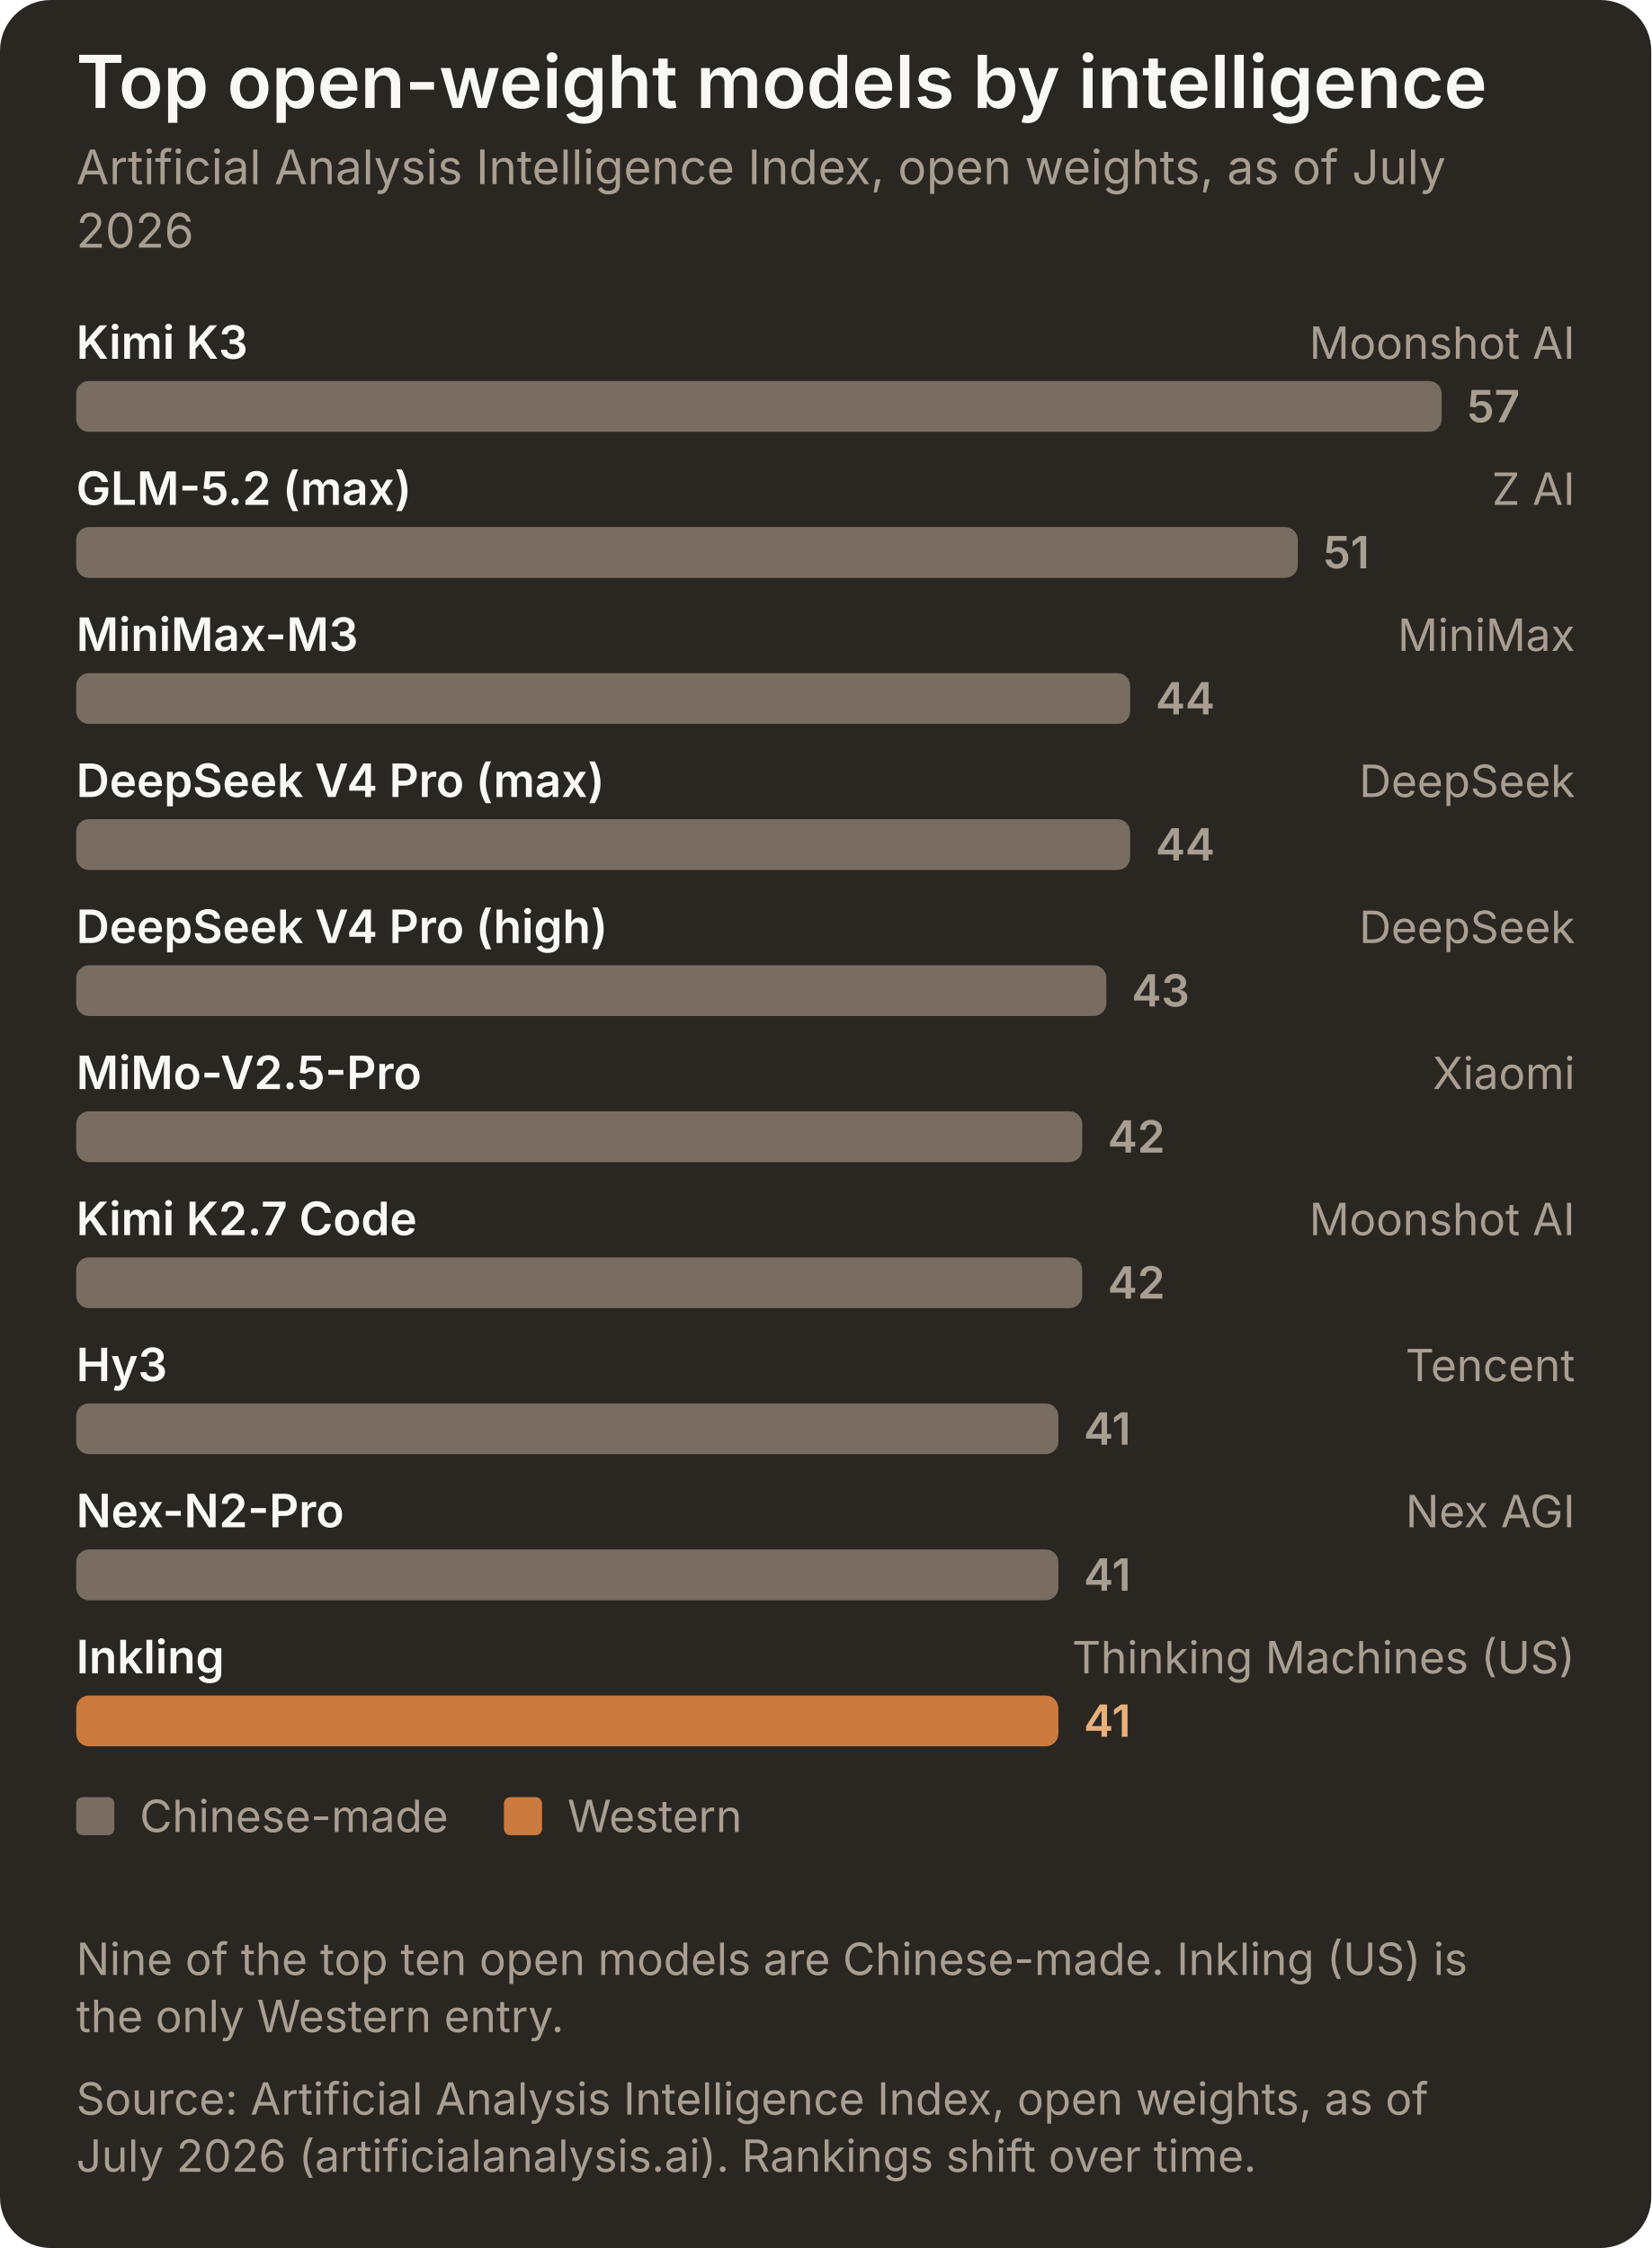
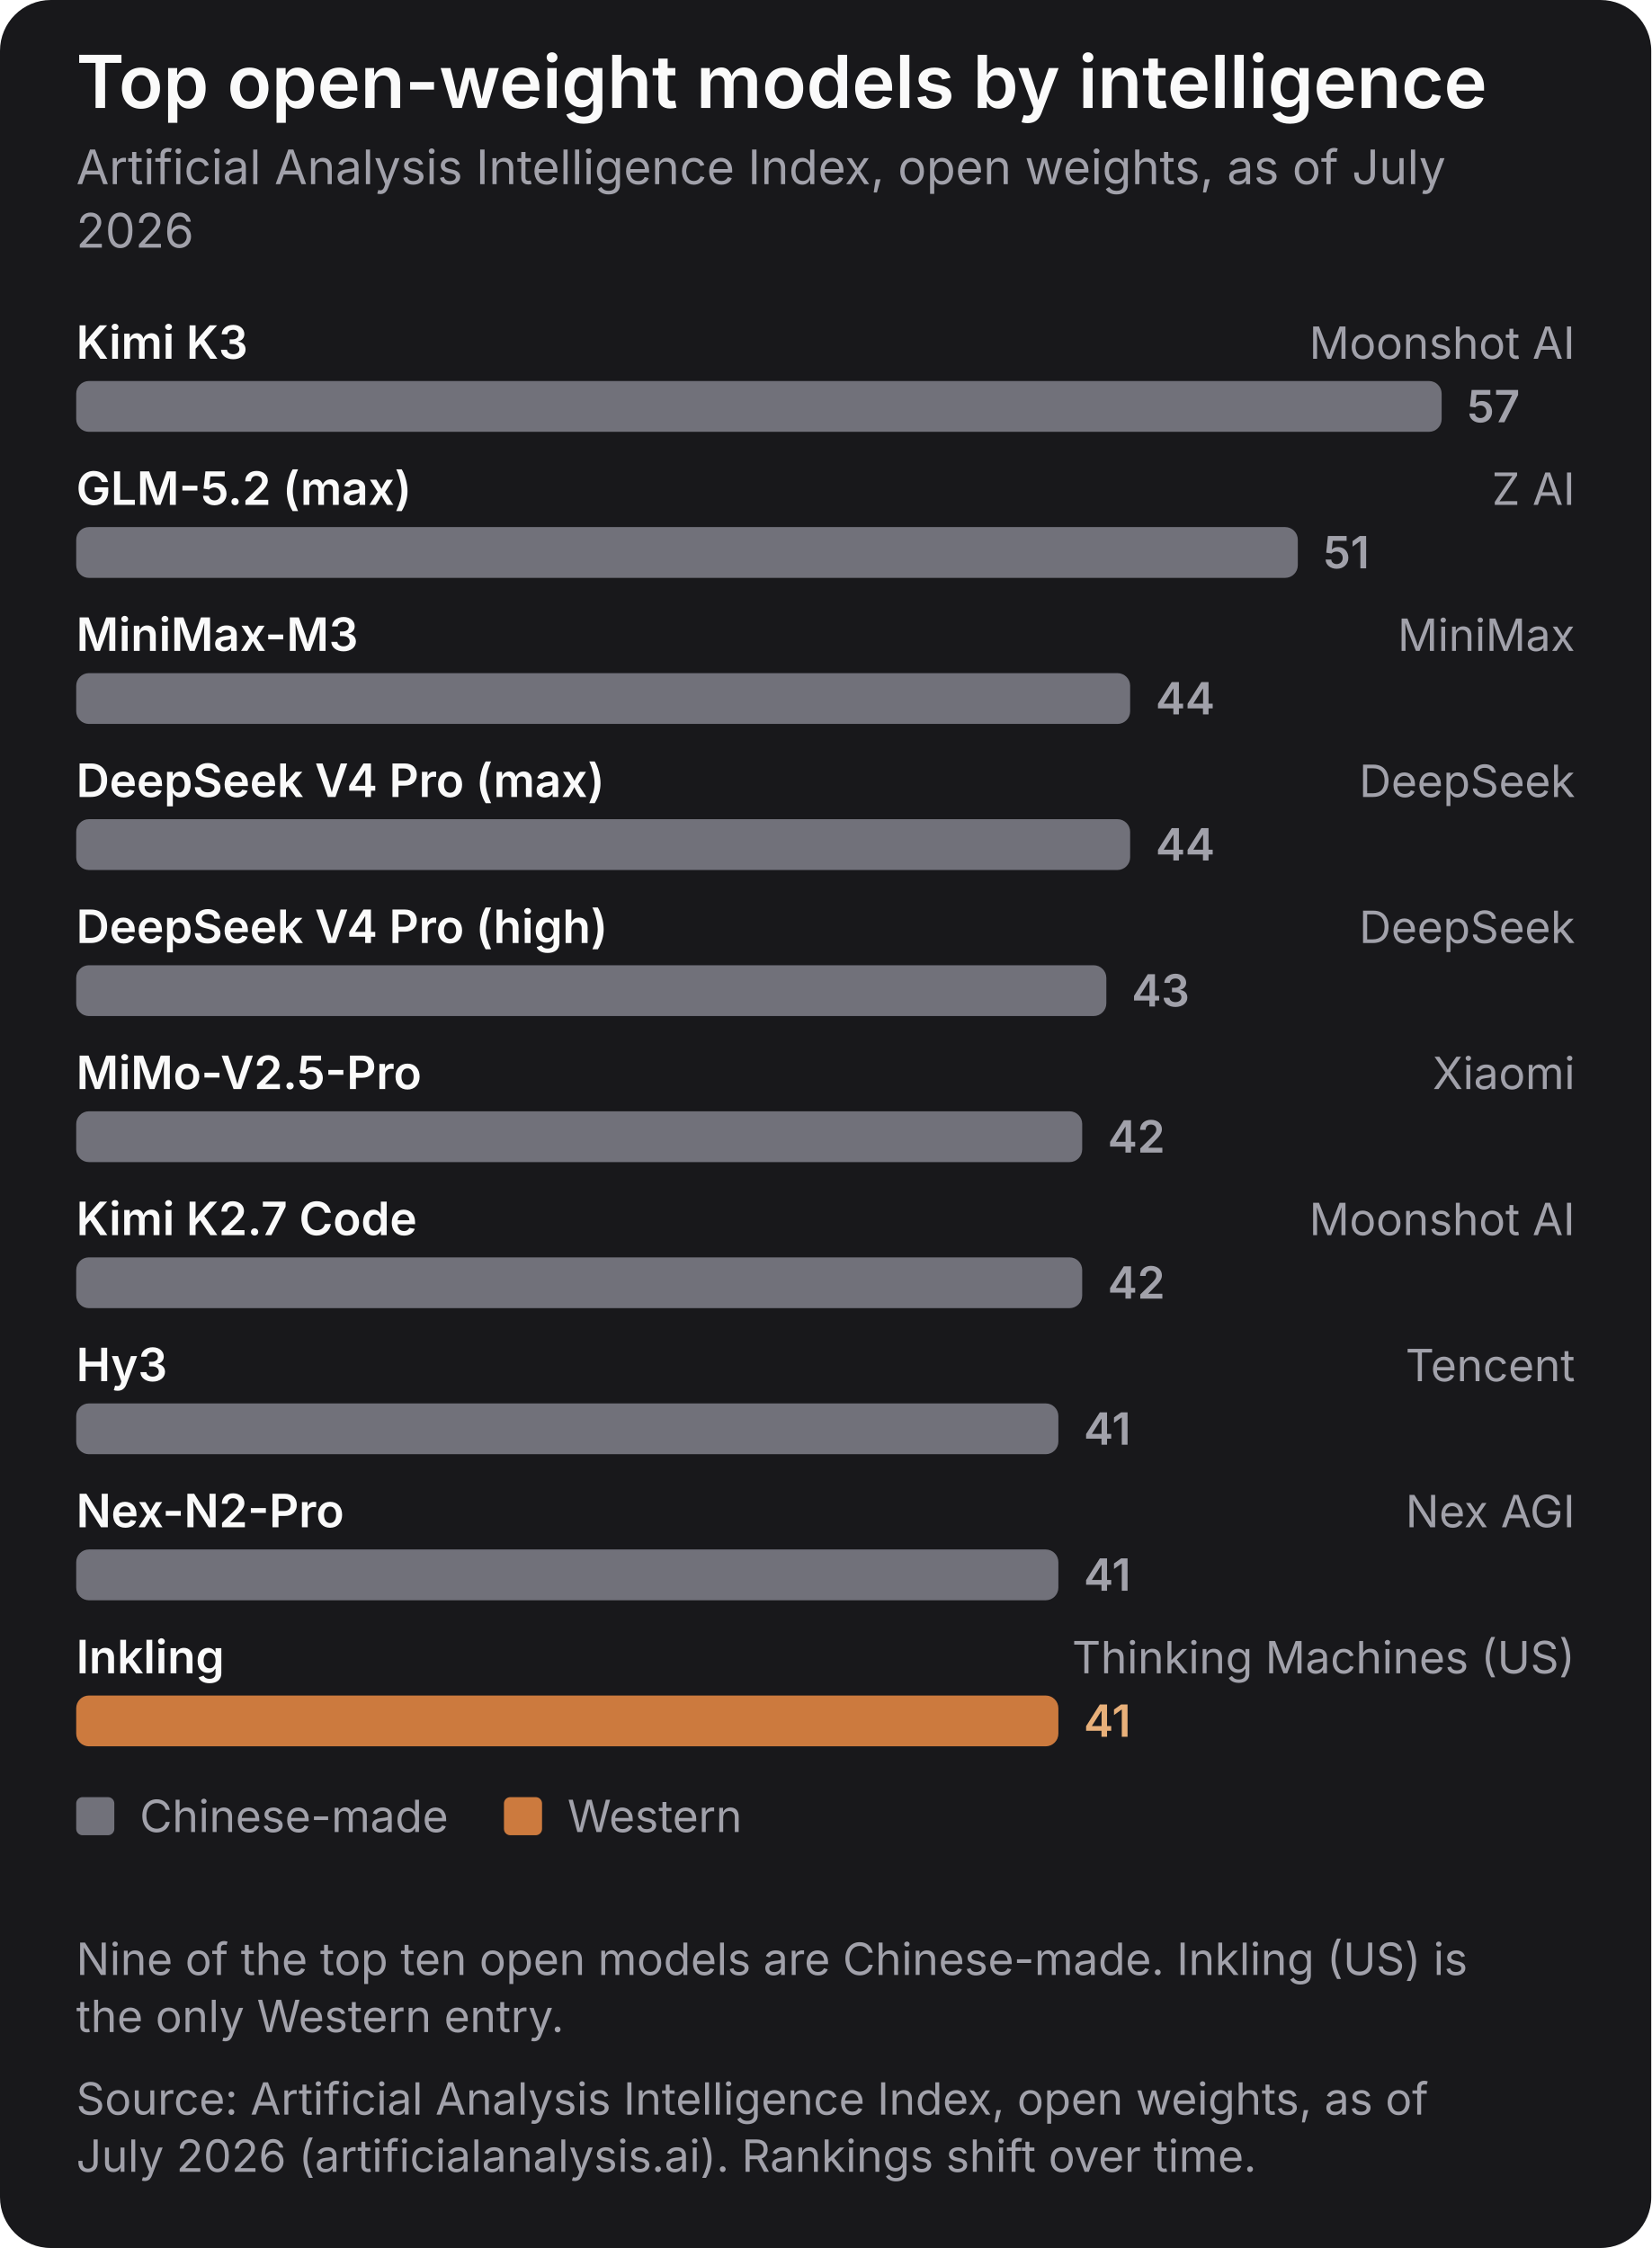
<svg xmlns="http://www.w3.org/2000/svg" width="520" height="708" viewBox="0 0 520 708" role="img" aria-label="Bar chart of the top open-weight models by Artificial Analysis Intelligence Index, as of July 2026. Kimi K3 leads on 57. Nine of the ten are Chinese-made; Inkling from the US is the only Western entry.">
  <defs>
    <marker id="ar" markerWidth="8" markerHeight="8" refX="6" refY="3" orient="auto">
-       <path d="M0,0 L6,3 L0,6 Z" fill="#a89e92" />
+       <path d="M0,0 L6,3 L0,6 Z" fill="#a1a1aa" />
    </marker>
  </defs>
-   <rect x="0" y="0" width="520" height="708" rx="16" fill="#2a2622" />
-   <text x="24" y="34" font-family="'Inter', system-ui, -apple-system, sans-serif" font-size="23" fill="#faf8f4" font-weight="600">Top open-weight models by intelligence</text>
-   <text x="24" y="58" font-family="'Inter', system-ui, -apple-system, sans-serif" font-size="15" fill="#a89e92">Artificial Analysis Intelligence Index, open weights, as of July</text>
-   <text x="24" y="78" font-family="'Inter', system-ui, -apple-system, sans-serif" font-size="15" fill="#a89e92">2026</text>
-   <text x="24" y="113" font-family="'Inter', system-ui, -apple-system, sans-serif" font-size="14.5" fill="#faf8f4" font-weight="600">Kimi K3</text>
-   <text x="496" y="113" font-family="'Inter', system-ui, -apple-system, sans-serif" font-size="14" fill="#a89e92" text-anchor="end">Moonshot AI</text>
-   <rect x="24" y="120" width="430.0" height="16" rx="4" fill="#786d60" />
-   <text x="462.0" y="133" font-family="'Inter', system-ui, -apple-system, sans-serif" font-size="14" fill="#a89e92" font-weight="600">57</text>
-   <text x="24" y="159" font-family="'Inter', system-ui, -apple-system, sans-serif" font-size="14.5" fill="#faf8f4" font-weight="600">GLM-5.2 (max)</text>
-   <text x="496" y="159" font-family="'Inter', system-ui, -apple-system, sans-serif" font-size="14" fill="#a89e92" text-anchor="end">Z AI</text>
-   <rect x="24" y="166" width="384.7" height="16" rx="4" fill="#786d60" />
-   <text x="416.737" y="179" font-family="'Inter', system-ui, -apple-system, sans-serif" font-size="14" fill="#a89e92" font-weight="600">51</text>
-   <text x="24" y="205" font-family="'Inter', system-ui, -apple-system, sans-serif" font-size="14.5" fill="#faf8f4" font-weight="600">MiniMax-M3</text>
-   <text x="496" y="205" font-family="'Inter', system-ui, -apple-system, sans-serif" font-size="14" fill="#a89e92" text-anchor="end">MiniMax</text>
-   <rect x="24" y="212" width="331.9" height="16" rx="4" fill="#786d60" />
-   <text x="363.93" y="225" font-family="'Inter', system-ui, -apple-system, sans-serif" font-size="14" fill="#a89e92" font-weight="600">44</text>
-   <text x="24" y="251" font-family="'Inter', system-ui, -apple-system, sans-serif" font-size="14.5" fill="#faf8f4" font-weight="600">DeepSeek V4 Pro (max)</text>
-   <text x="496" y="251" font-family="'Inter', system-ui, -apple-system, sans-serif" font-size="14" fill="#a89e92" text-anchor="end">DeepSeek</text>
-   <rect x="24" y="258" width="331.9" height="16" rx="4" fill="#786d60" />
-   <text x="363.93" y="271" font-family="'Inter', system-ui, -apple-system, sans-serif" font-size="14" fill="#a89e92" font-weight="600">44</text>
-   <text x="24" y="297" font-family="'Inter', system-ui, -apple-system, sans-serif" font-size="14.5" fill="#faf8f4" font-weight="600">DeepSeek V4 Pro (high)</text>
-   <text x="496" y="297" font-family="'Inter', system-ui, -apple-system, sans-serif" font-size="14" fill="#a89e92" text-anchor="end">DeepSeek</text>
-   <rect x="24" y="304" width="324.4" height="16" rx="4" fill="#786d60" />
-   <text x="356.386" y="317" font-family="'Inter', system-ui, -apple-system, sans-serif" font-size="14" fill="#a89e92" font-weight="600">43</text>
-   <text x="24" y="343" font-family="'Inter', system-ui, -apple-system, sans-serif" font-size="14.5" fill="#faf8f4" font-weight="600">MiMo-V2.5-Pro</text>
-   <text x="496" y="343" font-family="'Inter', system-ui, -apple-system, sans-serif" font-size="14" fill="#a89e92" text-anchor="end">Xiaomi</text>
-   <rect x="24" y="350" width="316.8" height="16" rx="4" fill="#786d60" />
-   <text x="348.842" y="363" font-family="'Inter', system-ui, -apple-system, sans-serif" font-size="14" fill="#a89e92" font-weight="600">42</text>
-   <text x="24" y="389" font-family="'Inter', system-ui, -apple-system, sans-serif" font-size="14.5" fill="#faf8f4" font-weight="600">Kimi K2.7 Code</text>
-   <text x="496" y="389" font-family="'Inter', system-ui, -apple-system, sans-serif" font-size="14" fill="#a89e92" text-anchor="end">Moonshot AI</text>
-   <rect x="24" y="396" width="316.8" height="16" rx="4" fill="#786d60" />
-   <text x="348.842" y="409" font-family="'Inter', system-ui, -apple-system, sans-serif" font-size="14" fill="#a89e92" font-weight="600">42</text>
-   <text x="24" y="435" font-family="'Inter', system-ui, -apple-system, sans-serif" font-size="14.5" fill="#faf8f4" font-weight="600">Hy3</text>
-   <text x="496" y="435" font-family="'Inter', system-ui, -apple-system, sans-serif" font-size="14" fill="#a89e92" text-anchor="end">Tencent</text>
-   <rect x="24" y="442" width="309.3" height="16" rx="4" fill="#786d60" />
-   <text x="341.298" y="455" font-family="'Inter', system-ui, -apple-system, sans-serif" font-size="14" fill="#a89e92" font-weight="600">41</text>
-   <text x="24" y="481" font-family="'Inter', system-ui, -apple-system, sans-serif" font-size="14.5" fill="#faf8f4" font-weight="600">Nex-N2-Pro</text>
-   <text x="496" y="481" font-family="'Inter', system-ui, -apple-system, sans-serif" font-size="14" fill="#a89e92" text-anchor="end">Nex AGI</text>
-   <rect x="24" y="488" width="309.3" height="16" rx="4" fill="#786d60" />
-   <text x="341.298" y="501" font-family="'Inter', system-ui, -apple-system, sans-serif" font-size="14" fill="#a89e92" font-weight="600">41</text>
-   <text x="24" y="527" font-family="'Inter', system-ui, -apple-system, sans-serif" font-size="14.5" fill="#faf8f4" font-weight="600">Inkling</text>
-   <text x="496" y="527" font-family="'Inter', system-ui, -apple-system, sans-serif" font-size="14" fill="#a89e92" text-anchor="end">Thinking Machines (US)</text>
+   <rect x="0" y="0" width="520" height="708" rx="16" fill="#18181b" />
+   <text x="24" y="34" font-family="'Inter', system-ui, -apple-system, sans-serif" font-size="23" fill="#fafafa" font-weight="600">Top open-weight models by intelligence</text>
+   <text x="24" y="58" font-family="'Inter', system-ui, -apple-system, sans-serif" font-size="15" fill="#a1a1aa">Artificial Analysis Intelligence Index, open weights, as of July</text>
+   <text x="24" y="78" font-family="'Inter', system-ui, -apple-system, sans-serif" font-size="15" fill="#a1a1aa">2026</text>
+   <text x="24" y="113" font-family="'Inter', system-ui, -apple-system, sans-serif" font-size="14.5" fill="#fafafa" font-weight="600">Kimi K3</text>
+   <text x="496" y="113" font-family="'Inter', system-ui, -apple-system, sans-serif" font-size="14" fill="#a1a1aa" text-anchor="end">Moonshot AI</text>
+   <rect x="24" y="120" width="430.0" height="16" rx="4" fill="#71717a" />
+   <text x="462.0" y="133" font-family="'Inter', system-ui, -apple-system, sans-serif" font-size="14" fill="#a1a1aa" font-weight="600">57</text>
+   <text x="24" y="159" font-family="'Inter', system-ui, -apple-system, sans-serif" font-size="14.5" fill="#fafafa" font-weight="600">GLM-5.2 (max)</text>
+   <text x="496" y="159" font-family="'Inter', system-ui, -apple-system, sans-serif" font-size="14" fill="#a1a1aa" text-anchor="end">Z AI</text>
+   <rect x="24" y="166" width="384.7" height="16" rx="4" fill="#71717a" />
+   <text x="416.737" y="179" font-family="'Inter', system-ui, -apple-system, sans-serif" font-size="14" fill="#a1a1aa" font-weight="600">51</text>
+   <text x="24" y="205" font-family="'Inter', system-ui, -apple-system, sans-serif" font-size="14.5" fill="#fafafa" font-weight="600">MiniMax-M3</text>
+   <text x="496" y="205" font-family="'Inter', system-ui, -apple-system, sans-serif" font-size="14" fill="#a1a1aa" text-anchor="end">MiniMax</text>
+   <rect x="24" y="212" width="331.9" height="16" rx="4" fill="#71717a" />
+   <text x="363.93" y="225" font-family="'Inter', system-ui, -apple-system, sans-serif" font-size="14" fill="#a1a1aa" font-weight="600">44</text>
+   <text x="24" y="251" font-family="'Inter', system-ui, -apple-system, sans-serif" font-size="14.5" fill="#fafafa" font-weight="600">DeepSeek V4 Pro (max)</text>
+   <text x="496" y="251" font-family="'Inter', system-ui, -apple-system, sans-serif" font-size="14" fill="#a1a1aa" text-anchor="end">DeepSeek</text>
+   <rect x="24" y="258" width="331.9" height="16" rx="4" fill="#71717a" />
+   <text x="363.93" y="271" font-family="'Inter', system-ui, -apple-system, sans-serif" font-size="14" fill="#a1a1aa" font-weight="600">44</text>
+   <text x="24" y="297" font-family="'Inter', system-ui, -apple-system, sans-serif" font-size="14.5" fill="#fafafa" font-weight="600">DeepSeek V4 Pro (high)</text>
+   <text x="496" y="297" font-family="'Inter', system-ui, -apple-system, sans-serif" font-size="14" fill="#a1a1aa" text-anchor="end">DeepSeek</text>
+   <rect x="24" y="304" width="324.4" height="16" rx="4" fill="#71717a" />
+   <text x="356.386" y="317" font-family="'Inter', system-ui, -apple-system, sans-serif" font-size="14" fill="#a1a1aa" font-weight="600">43</text>
+   <text x="24" y="343" font-family="'Inter', system-ui, -apple-system, sans-serif" font-size="14.5" fill="#fafafa" font-weight="600">MiMo-V2.5-Pro</text>
+   <text x="496" y="343" font-family="'Inter', system-ui, -apple-system, sans-serif" font-size="14" fill="#a1a1aa" text-anchor="end">Xiaomi</text>
+   <rect x="24" y="350" width="316.8" height="16" rx="4" fill="#71717a" />
+   <text x="348.842" y="363" font-family="'Inter', system-ui, -apple-system, sans-serif" font-size="14" fill="#a1a1aa" font-weight="600">42</text>
+   <text x="24" y="389" font-family="'Inter', system-ui, -apple-system, sans-serif" font-size="14.5" fill="#fafafa" font-weight="600">Kimi K2.7 Code</text>
+   <text x="496" y="389" font-family="'Inter', system-ui, -apple-system, sans-serif" font-size="14" fill="#a1a1aa" text-anchor="end">Moonshot AI</text>
+   <rect x="24" y="396" width="316.8" height="16" rx="4" fill="#71717a" />
+   <text x="348.842" y="409" font-family="'Inter', system-ui, -apple-system, sans-serif" font-size="14" fill="#a1a1aa" font-weight="600">42</text>
+   <text x="24" y="435" font-family="'Inter', system-ui, -apple-system, sans-serif" font-size="14.5" fill="#fafafa" font-weight="600">Hy3</text>
+   <text x="496" y="435" font-family="'Inter', system-ui, -apple-system, sans-serif" font-size="14" fill="#a1a1aa" text-anchor="end">Tencent</text>
+   <rect x="24" y="442" width="309.3" height="16" rx="4" fill="#71717a" />
+   <text x="341.298" y="455" font-family="'Inter', system-ui, -apple-system, sans-serif" font-size="14" fill="#a1a1aa" font-weight="600">41</text>
+   <text x="24" y="481" font-family="'Inter', system-ui, -apple-system, sans-serif" font-size="14.5" fill="#fafafa" font-weight="600">Nex-N2-Pro</text>
+   <text x="496" y="481" font-family="'Inter', system-ui, -apple-system, sans-serif" font-size="14" fill="#a1a1aa" text-anchor="end">Nex AGI</text>
+   <rect x="24" y="488" width="309.3" height="16" rx="4" fill="#71717a" />
+   <text x="341.298" y="501" font-family="'Inter', system-ui, -apple-system, sans-serif" font-size="14" fill="#a1a1aa" font-weight="600">41</text>
+   <text x="24" y="527" font-family="'Inter', system-ui, -apple-system, sans-serif" font-size="14.5" fill="#fafafa" font-weight="600">Inkling</text>
+   <text x="496" y="527" font-family="'Inter', system-ui, -apple-system, sans-serif" font-size="14" fill="#a1a1aa" text-anchor="end">Thinking Machines (US)</text>
  <rect x="24" y="534" width="309.3" height="16" rx="4" fill="#cc7a3e" />
  <text x="341.298" y="547" font-family="'Inter', system-ui, -apple-system, sans-serif" font-size="14" fill="#e8b07a" font-weight="600">41</text>
-   <rect x="24" y="566" width="12" height="12" rx="2" fill="#786d60" />
-   <text x="44" y="577" font-family="'Inter', system-ui, -apple-system, sans-serif" font-size="14" fill="#a89e92">Chinese-made</text>
+   <rect x="24" y="566" width="12" height="12" rx="2" fill="#71717a" />
+   <text x="44" y="577" font-family="'Inter', system-ui, -apple-system, sans-serif" font-size="14" fill="#a1a1aa">Chinese-made</text>
  <rect x="158.7" y="566" width="12" height="12" rx="2" fill="#cc7a3e" />
-   <text x="178.7" y="577" font-family="'Inter', system-ui, -apple-system, sans-serif" font-size="14" fill="#a89e92">Western</text>
-   <text x="24" y="622" font-family="'Inter', system-ui, -apple-system, sans-serif" font-size="14" fill="#a89e92">Nine of the top ten open models are Chinese-made. Inkling (US) is</text>
-   <text x="24" y="640" font-family="'Inter', system-ui, -apple-system, sans-serif" font-size="14" fill="#a89e92">the only Western entry.</text>
-   <text x="24" y="666" font-family="'Inter', system-ui, -apple-system, sans-serif" font-size="14" fill="#a89e92">Source: Artificial Analysis Intelligence Index, open weights, as of</text>
-   <text x="24" y="684" font-family="'Inter', system-ui, -apple-system, sans-serif" font-size="14" fill="#a89e92">July 2026 (artificialanalysis.ai). Rankings shift over time.</text>
+   <text x="178.7" y="577" font-family="'Inter', system-ui, -apple-system, sans-serif" font-size="14" fill="#a1a1aa">Western</text>
+   <text x="24" y="622" font-family="'Inter', system-ui, -apple-system, sans-serif" font-size="14" fill="#a1a1aa">Nine of the top ten open models are Chinese-made. Inkling (US) is</text>
+   <text x="24" y="640" font-family="'Inter', system-ui, -apple-system, sans-serif" font-size="14" fill="#a1a1aa">the only Western entry.</text>
+   <text x="24" y="666" font-family="'Inter', system-ui, -apple-system, sans-serif" font-size="14" fill="#a1a1aa">Source: Artificial Analysis Intelligence Index, open weights, as of</text>
+   <text x="24" y="684" font-family="'Inter', system-ui, -apple-system, sans-serif" font-size="14" fill="#a1a1aa">July 2026 (artificialanalysis.ai). Rankings shift over time.</text>
</svg>
